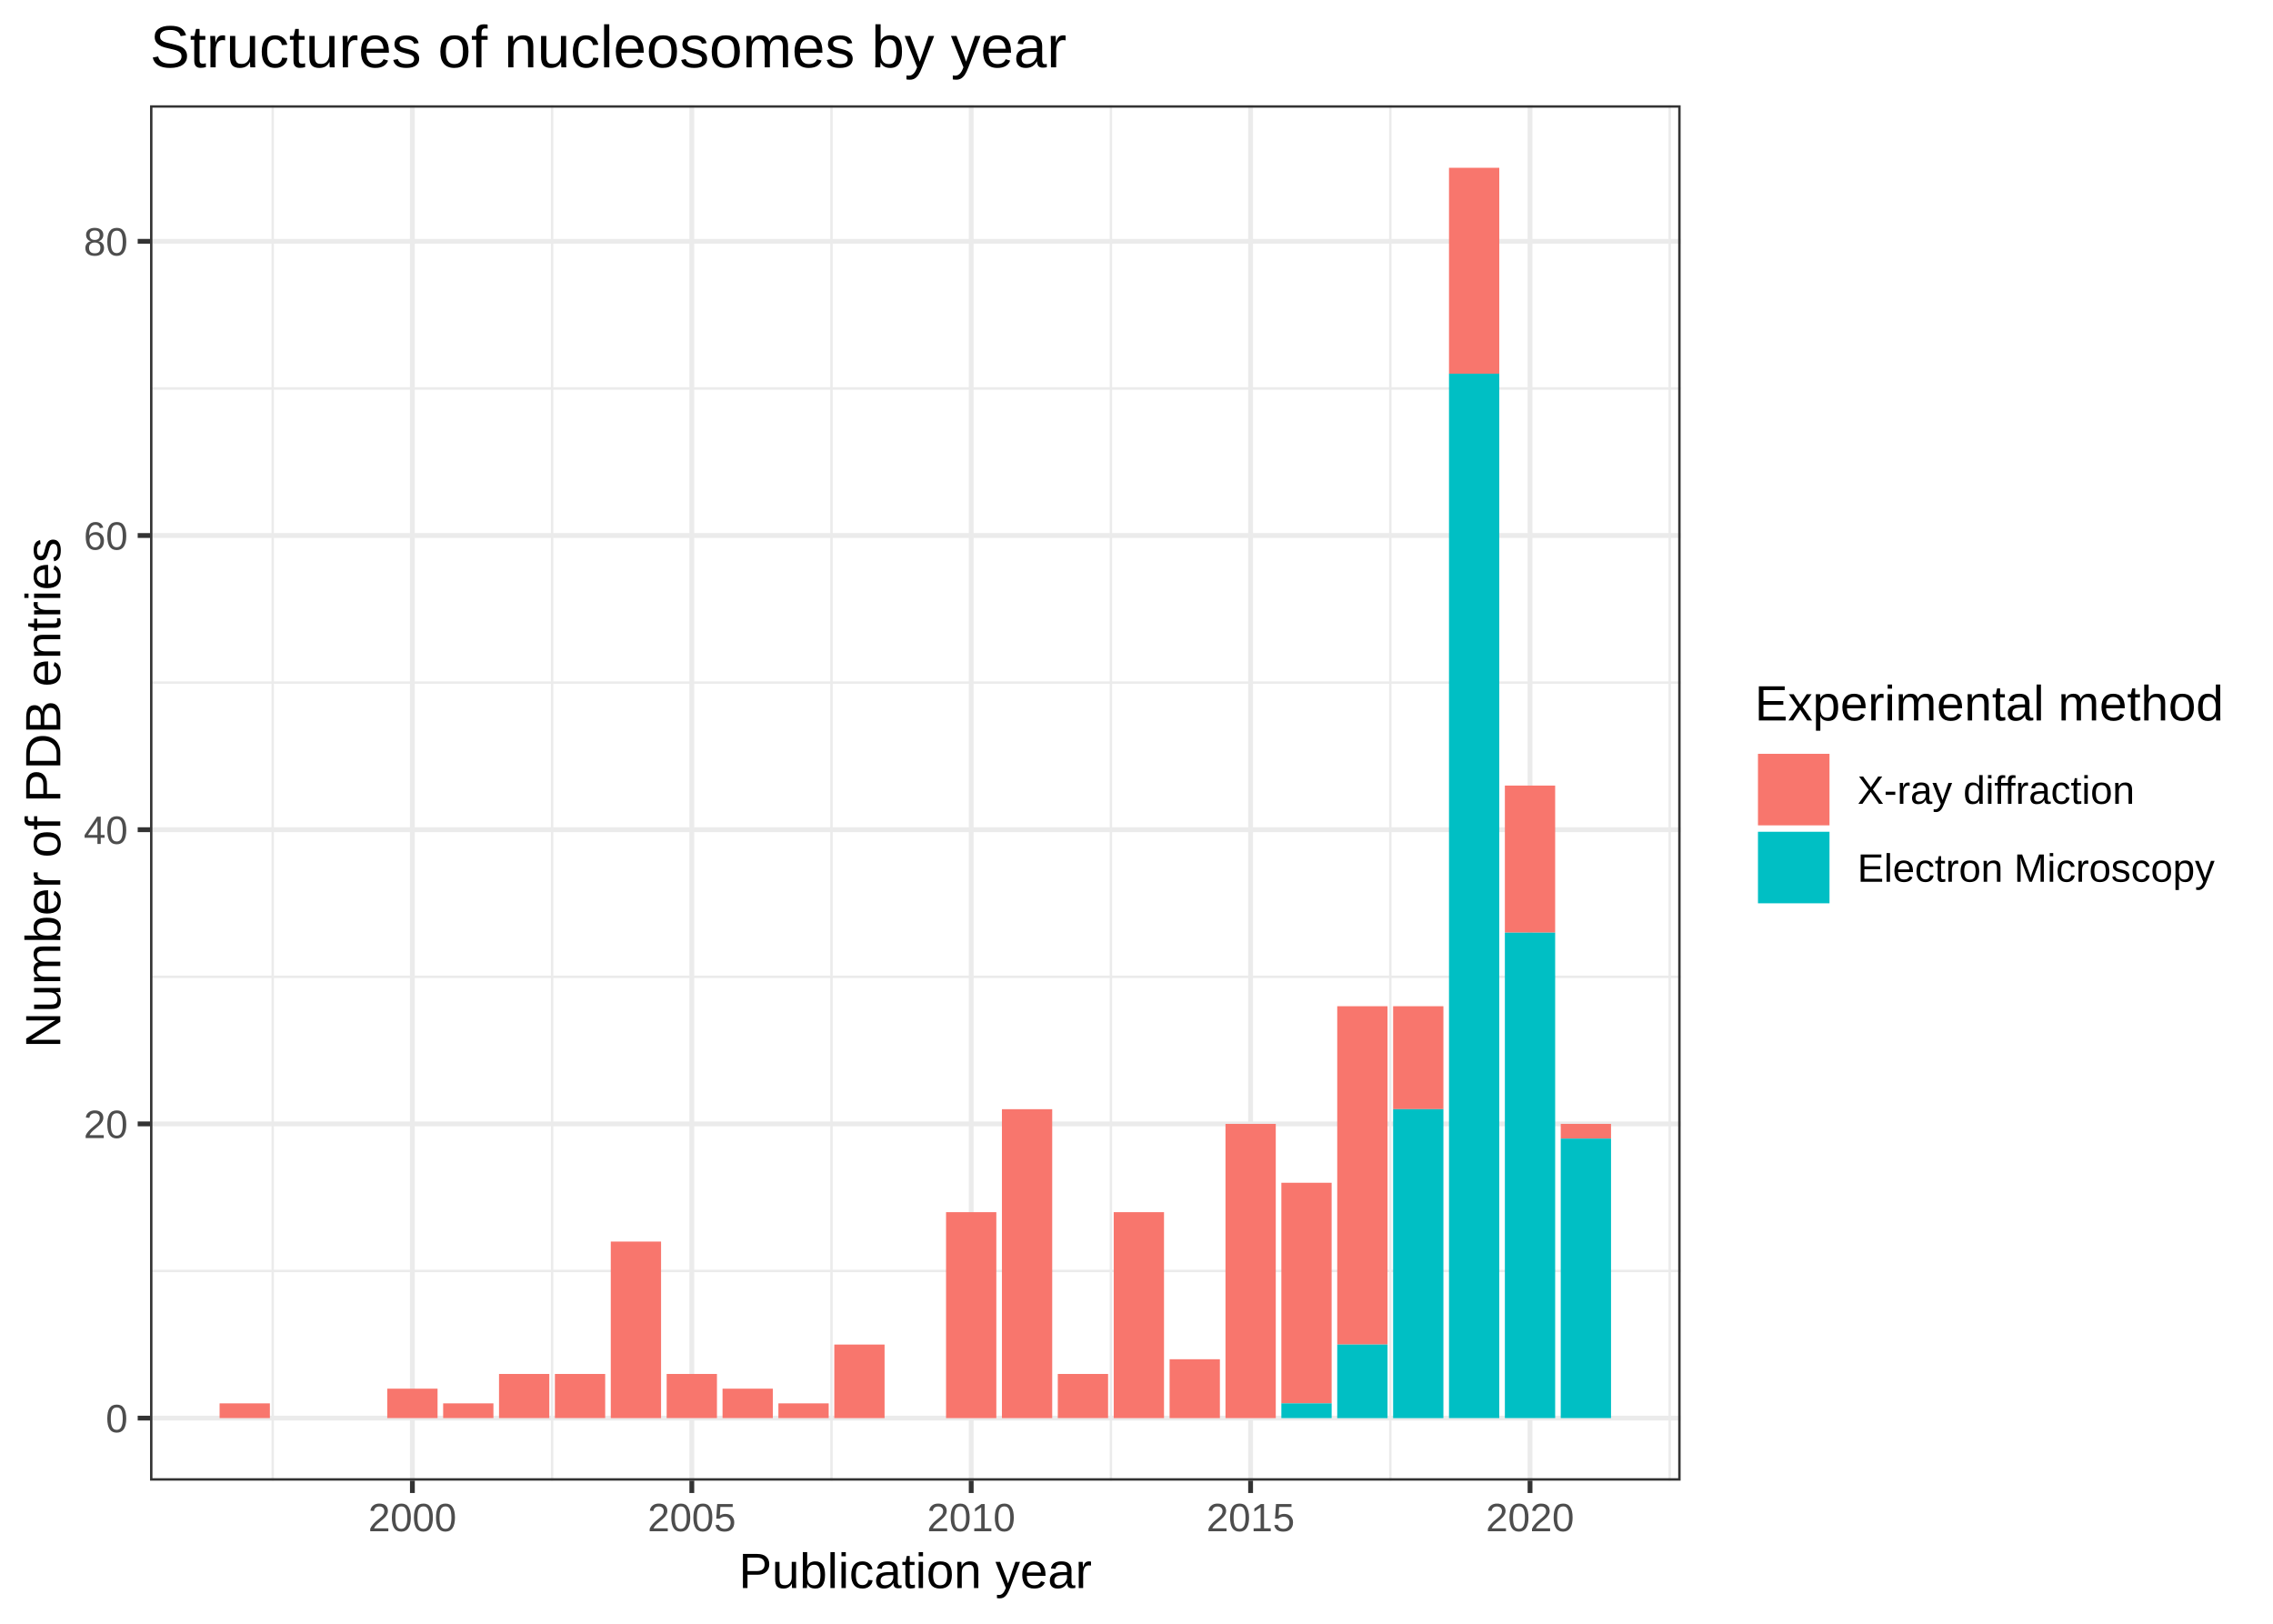
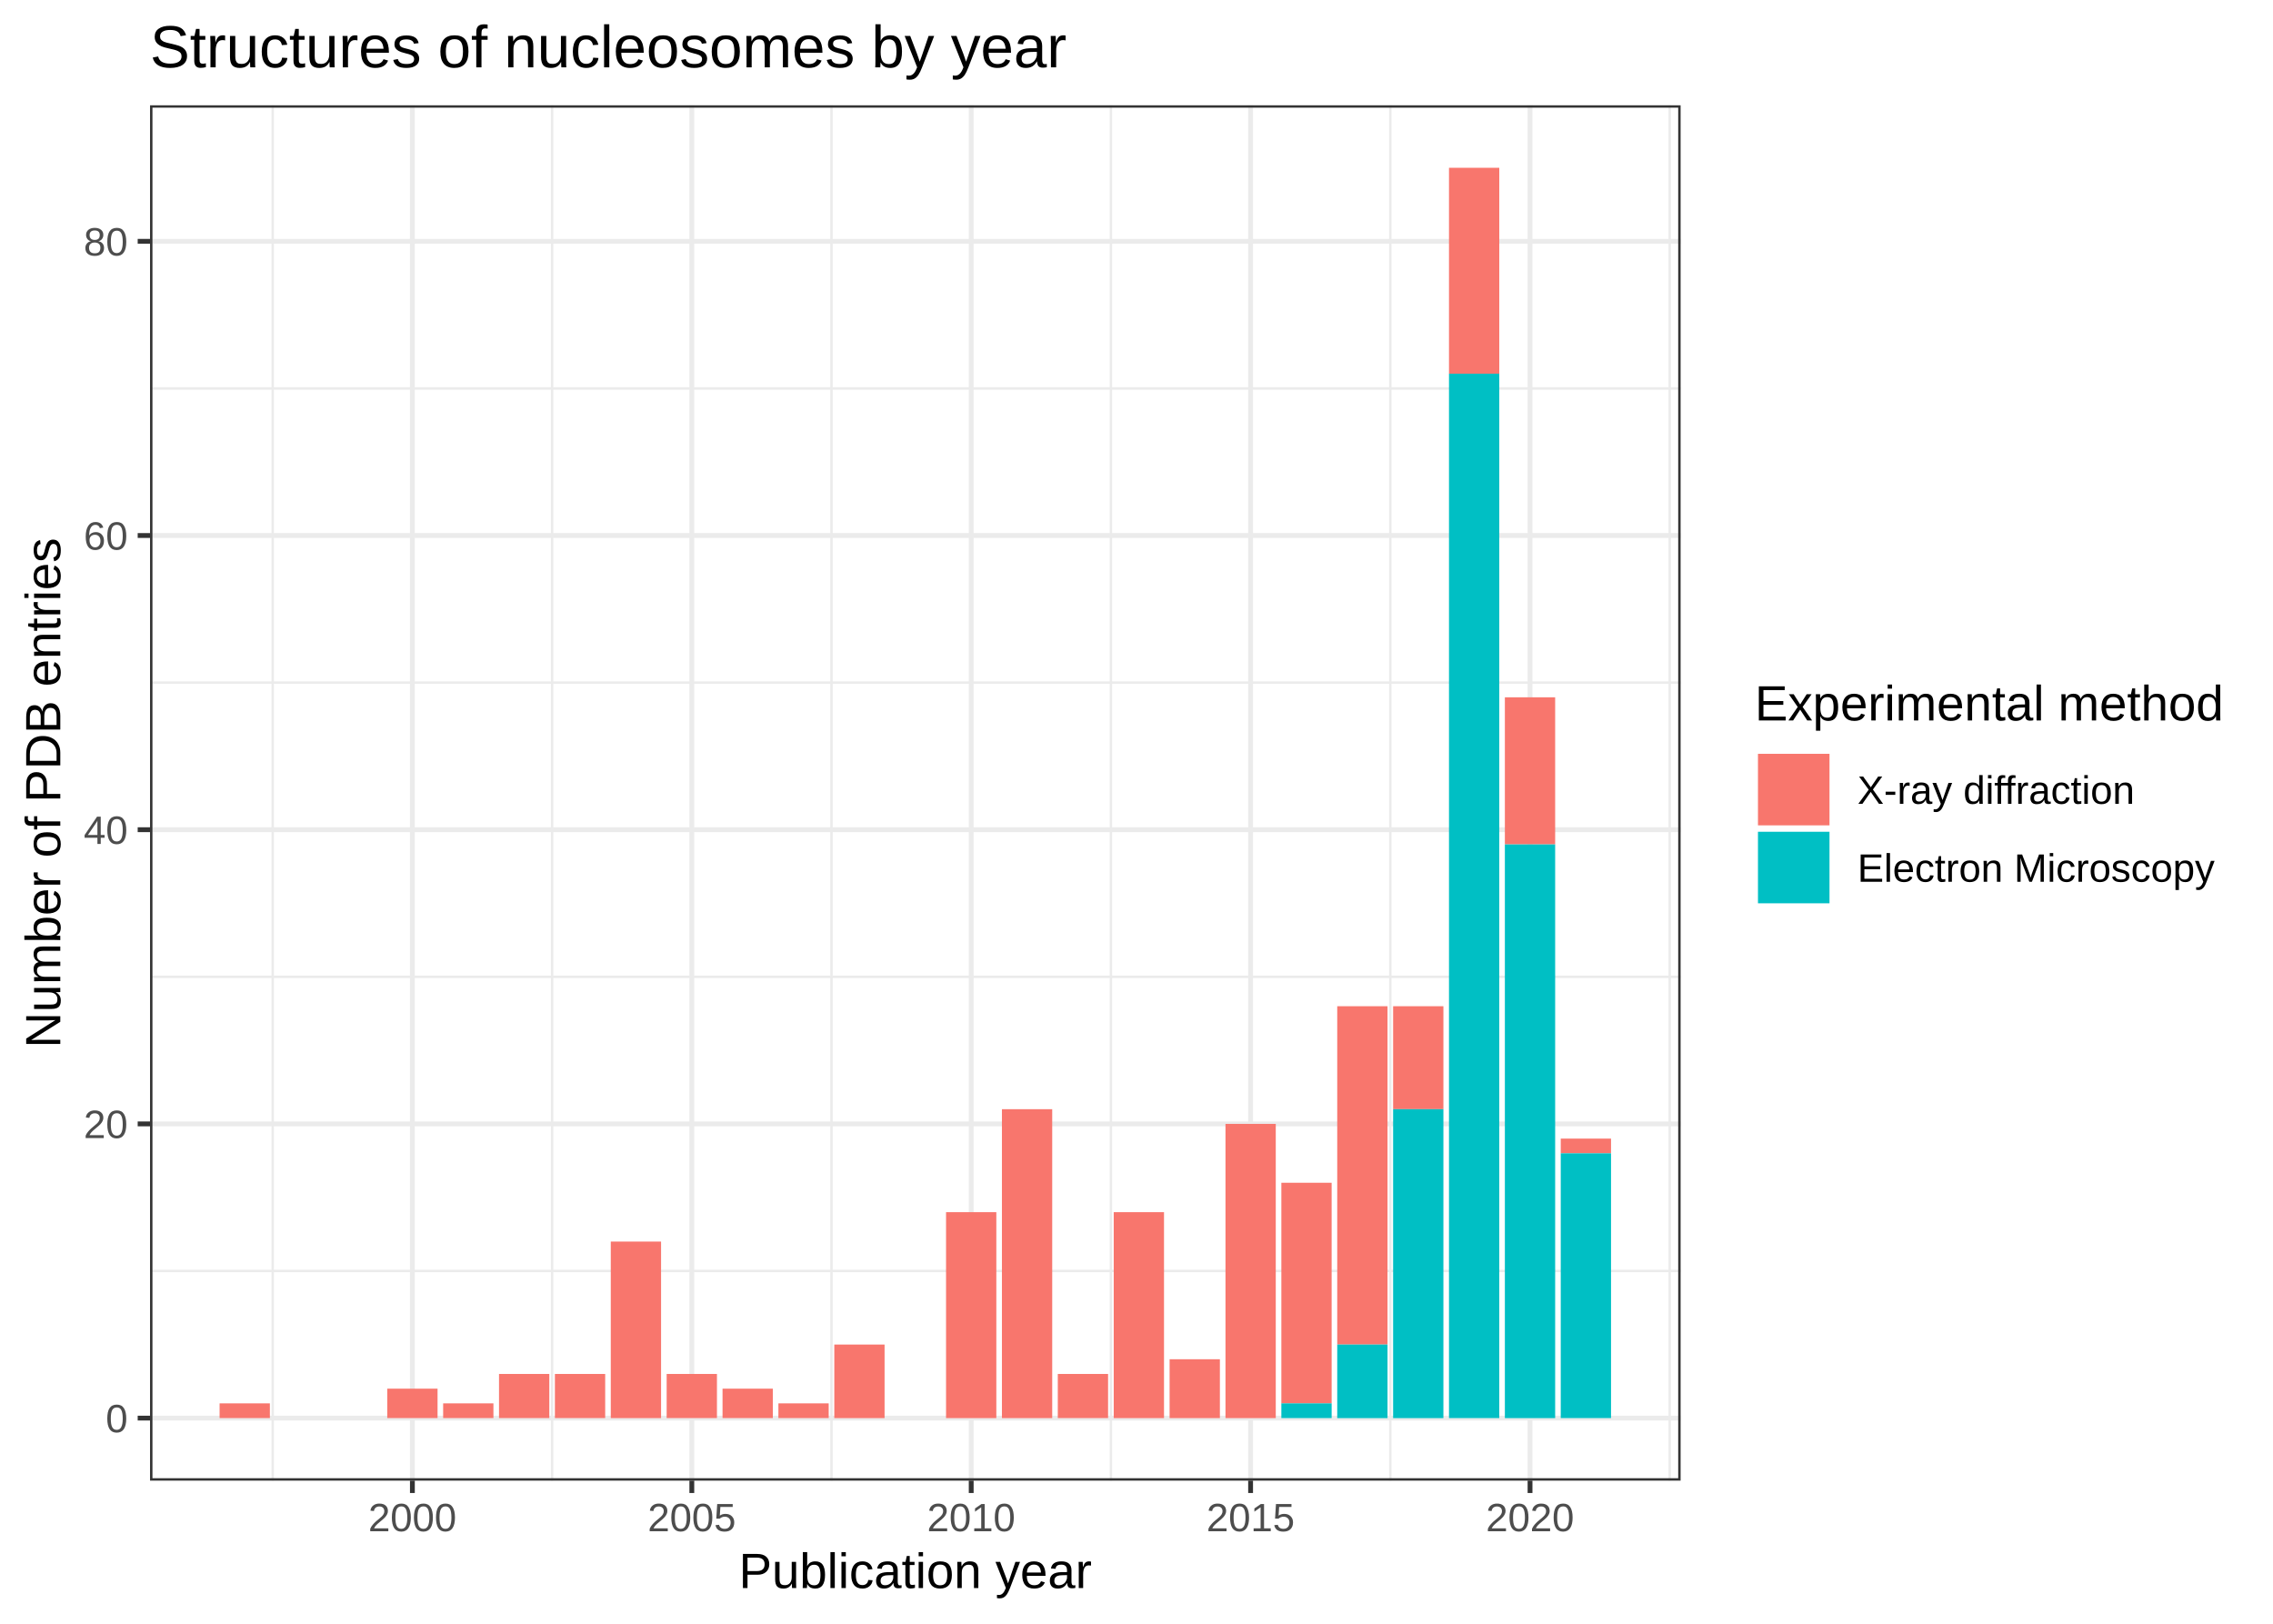
<svg xmlns="http://www.w3.org/2000/svg" class="svglite" width="504.00pt" height="360.00pt" viewBox="0 0 504.00 360.00">
  <defs>
    <style type="text/css">
    .svglite line, .svglite polyline, .svglite polygon, .svglite path, .svglite rect, .svglite circle {
      fill: none;
      stroke: #000000;
      stroke-linecap: round;
      stroke-linejoin: round;
      stroke-miterlimit: 10.00;
    }
  </style>
  </defs>
  <rect width="100%" height="100%" style="stroke: none; fill: #FFFFFF;" />
  <defs>
    <clipPath id="cpMC4wMHw1MDQuMDB8MC4wMHwzNjAuMDA=">
      <rect x="0.00" y="0.00" width="504.00" height="360.00" />
    </clipPath>
  </defs>
  <g clip-path="url(#cpMC4wMHw1MDQuMDB8MC4wMHwzNjAuMDA=)">
    <rect x="0" y="0.00" width="504.00" height="360.00" style="stroke-width: 1.07; stroke: #FFFFFF; fill: #FFFFFF;" />
  </g>
  <defs>
    <clipPath id="cpMzMuMjd8MzcyLjY1fDIzLjM0fDMyOC4yNw==">
      <rect x="33.27" y="23.34" width="339.38" height="304.93" />
    </clipPath>
  </defs>
  <g clip-path="url(#cpMzMuMjd8MzcyLjY1fDIzLjM0fDMyOC4yNw==)">
    <rect x="33.27" y="23.34" width="339.38" height="304.93" style="stroke-width: 1.07; stroke: none; fill: #FFFFFF;" />
    <polyline points="33.27,281.79 372.65,281.79 " style="stroke-width: 0.53; stroke: #EBEBEB; stroke-linecap: butt;" />
    <polyline points="33.27,216.57 372.65,216.57 " style="stroke-width: 0.53; stroke: #EBEBEB; stroke-linecap: butt;" />
    <polyline points="33.27,151.34 372.65,151.34 " style="stroke-width: 0.53; stroke: #EBEBEB; stroke-linecap: butt;" />
    <polyline points="33.27,86.12 372.65,86.12 " style="stroke-width: 0.53; stroke: #EBEBEB; stroke-linecap: butt;" />
    <polyline points="60.47,328.27 60.47,23.34 " style="stroke-width: 0.53; stroke: #EBEBEB; stroke-linecap: butt;" />
    <polyline points="122.42,328.27 122.42,23.34 " style="stroke-width: 0.53; stroke: #EBEBEB; stroke-linecap: butt;" />
    <polyline points="184.37,328.27 184.37,23.34 " style="stroke-width: 0.53; stroke: #EBEBEB; stroke-linecap: butt;" />
    <polyline points="246.33,328.27 246.33,23.34 " style="stroke-width: 0.53; stroke: #EBEBEB; stroke-linecap: butt;" />
    <polyline points="308.28,328.27 308.28,23.34 " style="stroke-width: 0.53; stroke: #EBEBEB; stroke-linecap: butt;" />
    <polyline points="370.23,328.27 370.23,23.34 " style="stroke-width: 0.53; stroke: #EBEBEB; stroke-linecap: butt;" />
    <polyline points="33.27,314.41 372.65,314.41 " style="stroke-width: 1.07; stroke: #EBEBEB; stroke-linecap: butt;" />
    <polyline points="33.27,249.18 372.65,249.18 " style="stroke-width: 1.07; stroke: #EBEBEB; stroke-linecap: butt;" />
    <polyline points="33.27,183.95 372.65,183.95 " style="stroke-width: 1.07; stroke: #EBEBEB; stroke-linecap: butt;" />
    <polyline points="33.27,118.73 372.65,118.73 " style="stroke-width: 1.07; stroke: #EBEBEB; stroke-linecap: butt;" />
    <polyline points="33.27,53.50 372.65,53.50 " style="stroke-width: 1.07; stroke: #EBEBEB; stroke-linecap: butt;" />
    <polyline points="91.44,328.27 91.44,23.34 " style="stroke-width: 1.07; stroke: #EBEBEB; stroke-linecap: butt;" />
    <polyline points="153.40,328.27 153.40,23.34 " style="stroke-width: 1.07; stroke: #EBEBEB; stroke-linecap: butt;" />
    <polyline points="215.35,328.27 215.35,23.34 " style="stroke-width: 1.07; stroke: #EBEBEB; stroke-linecap: butt;" />
    <polyline points="277.30,328.27 277.30,23.34 " style="stroke-width: 1.07; stroke: #EBEBEB; stroke-linecap: butt;" />
    <polyline points="339.26,328.27 339.26,23.34 " style="stroke-width: 1.07; stroke: #EBEBEB; stroke-linecap: butt;" />
    <rect x="48.69" y="311.14" width="11.15" height="3.26" style="stroke-width: 1.07; stroke: none; stroke-linecap: square; stroke-linejoin: miter; fill: #F8766D;" />
    <rect x="85.87" y="307.88" width="11.15" height="6.52" style="stroke-width: 1.07; stroke: none; stroke-linecap: square; stroke-linejoin: miter; fill: #F8766D;" />
    <rect x="98.26" y="311.14" width="11.15" height="3.26" style="stroke-width: 1.07; stroke: none; stroke-linecap: square; stroke-linejoin: miter; fill: #F8766D;" />
    <rect x="110.65" y="304.62" width="11.15" height="9.78" style="stroke-width: 1.07; stroke: none; stroke-linecap: square; stroke-linejoin: miter; fill: #F8766D;" />
    <rect x="123.04" y="304.62" width="11.15" height="9.78" style="stroke-width: 1.07; stroke: none; stroke-linecap: square; stroke-linejoin: miter; fill: #F8766D;" />
    <rect x="135.43" y="275.27" width="11.15" height="39.14" style="stroke-width: 1.07; stroke: none; stroke-linecap: square; stroke-linejoin: miter; fill: #F8766D;" />
    <rect x="147.82" y="304.62" width="11.15" height="9.78" style="stroke-width: 1.07; stroke: none; stroke-linecap: square; stroke-linejoin: miter; fill: #F8766D;" />
    <rect x="160.21" y="307.88" width="11.15" height="6.52" style="stroke-width: 1.07; stroke: none; stroke-linecap: square; stroke-linejoin: miter; fill: #F8766D;" />
    <rect x="172.60" y="311.14" width="11.15" height="3.26" style="stroke-width: 1.07; stroke: none; stroke-linecap: square; stroke-linejoin: miter; fill: #F8766D;" />
    <rect x="184.99" y="298.10" width="11.15" height="16.31" style="stroke-width: 1.07; stroke: none; stroke-linecap: square; stroke-linejoin: miter; fill: #F8766D;" />
    <rect x="209.77" y="268.75" width="11.15" height="45.66" style="stroke-width: 1.07; stroke: none; stroke-linecap: square; stroke-linejoin: miter; fill: #F8766D;" />
    <rect x="222.16" y="245.92" width="11.15" height="68.49" style="stroke-width: 1.07; stroke: none; stroke-linecap: square; stroke-linejoin: miter; fill: #F8766D;" />
    <rect x="234.55" y="304.62" width="11.15" height="9.78" style="stroke-width: 1.07; stroke: none; stroke-linecap: square; stroke-linejoin: miter; fill: #F8766D;" />
    <rect x="246.95" y="268.75" width="11.15" height="45.66" style="stroke-width: 1.07; stroke: none; stroke-linecap: square; stroke-linejoin: miter; fill: #F8766D;" />
    <rect x="259.34" y="301.36" width="11.15" height="13.05" style="stroke-width: 1.07; stroke: none; stroke-linecap: square; stroke-linejoin: miter; fill: #F8766D;" />
    <rect x="271.73" y="249.18" width="11.15" height="65.23" style="stroke-width: 1.07; stroke: none; stroke-linecap: square; stroke-linejoin: miter; fill: #F8766D;" />
    <rect x="284.12" y="262.23" width="11.15" height="48.92" style="stroke-width: 1.07; stroke: none; stroke-linecap: square; stroke-linejoin: miter; fill: #F8766D;" />
    <rect x="296.51" y="223.09" width="11.15" height="75.01" style="stroke-width: 1.07; stroke: none; stroke-linecap: square; stroke-linejoin: miter; fill: #F8766D;" />
    <rect x="308.90" y="223.09" width="11.15" height="22.83" style="stroke-width: 1.07; stroke: none; stroke-linecap: square; stroke-linejoin: miter; fill: #F8766D;" />
    <rect x="321.29" y="37.20" width="11.15" height="45.66" style="stroke-width: 1.07; stroke: none; stroke-linecap: square; stroke-linejoin: miter; fill: #F8766D;" />
-     <rect x="333.68" y="174.17" width="11.15" height="32.61" style="stroke-width: 1.07; stroke: none; stroke-linecap: square; stroke-linejoin: miter; fill: #F8766D;" />
-     <rect x="346.07" y="249.18" width="11.15" height="3.26" style="stroke-width: 1.07; stroke: none; stroke-linecap: square; stroke-linejoin: miter; fill: #F8766D;" />
+     <rect x="333.68" y="154.60" width="11.15" height="32.61" style="stroke-width: 1.07; stroke: none; stroke-linecap: square; stroke-linejoin: miter; fill: #F8766D;" />
+     <rect x="346.07" y="252.44" width="11.15" height="3.26" style="stroke-width: 1.07; stroke: none; stroke-linecap: square; stroke-linejoin: miter; fill: #F8766D;" />
    <rect x="284.12" y="311.14" width="11.15" height="3.26" style="stroke-width: 1.07; stroke: none; stroke-linecap: square; stroke-linejoin: miter; fill: #00BFC4;" />
    <rect x="296.51" y="298.10" width="11.15" height="16.31" style="stroke-width: 1.07; stroke: none; stroke-linecap: square; stroke-linejoin: miter; fill: #00BFC4;" />
    <rect x="308.90" y="245.92" width="11.15" height="68.49" style="stroke-width: 1.07; stroke: none; stroke-linecap: square; stroke-linejoin: miter; fill: #00BFC4;" />
    <rect x="321.29" y="82.85" width="11.15" height="231.55" style="stroke-width: 1.07; stroke: none; stroke-linecap: square; stroke-linejoin: miter; fill: #00BFC4;" />
-     <rect x="333.68" y="206.78" width="11.15" height="107.62" style="stroke-width: 1.07; stroke: none; stroke-linecap: square; stroke-linejoin: miter; fill: #00BFC4;" />
-     <rect x="346.07" y="252.44" width="11.15" height="61.96" style="stroke-width: 1.07; stroke: none; stroke-linecap: square; stroke-linejoin: miter; fill: #00BFC4;" />
+     <rect x="333.68" y="187.22" width="11.15" height="127.19" style="stroke-width: 1.07; stroke: none; stroke-linecap: square; stroke-linejoin: miter; fill: #00BFC4;" />
+     <rect x="346.07" y="255.70" width="11.15" height="58.70" style="stroke-width: 1.07; stroke: none; stroke-linecap: square; stroke-linejoin: miter; fill: #00BFC4;" />
    <rect x="33.27" y="23.34" width="339.38" height="304.93" style="stroke-width: 1.07; stroke: #333333;" />
  </g>
  <g clip-path="url(#cpMC4wMHw1MDQuMDB8MC4wMHwzNjAuMDA=)">
    <text x="28.34" y="317.56" text-anchor="end" style="font-size: 8.80px; fill: #4D4D4D; font-family: Arial;" textLength="4.90px" lengthAdjust="spacingAndGlyphs">0</text>
    <text x="28.34" y="252.33" text-anchor="end" style="font-size: 8.80px; fill: #4D4D4D; font-family: Arial;" textLength="9.79px" lengthAdjust="spacingAndGlyphs">20</text>
    <text x="28.34" y="187.11" text-anchor="end" style="font-size: 8.80px; fill: #4D4D4D; font-family: Arial;" textLength="9.79px" lengthAdjust="spacingAndGlyphs">40</text>
    <text x="28.34" y="121.88" text-anchor="end" style="font-size: 8.80px; fill: #4D4D4D; font-family: Arial;" textLength="9.79px" lengthAdjust="spacingAndGlyphs">60</text>
    <text x="28.34" y="56.66" text-anchor="end" style="font-size: 8.80px; fill: #4D4D4D; font-family: Arial;" textLength="9.79px" lengthAdjust="spacingAndGlyphs">80</text>
    <polyline points="30.53,314.41 33.27,314.41 " style="stroke-width: 1.07; stroke: #333333; stroke-linecap: butt;" />
    <polyline points="30.53,249.18 33.27,249.18 " style="stroke-width: 1.07; stroke: #333333; stroke-linecap: butt;" />
    <polyline points="30.53,183.95 33.27,183.95 " style="stroke-width: 1.07; stroke: #333333; stroke-linecap: butt;" />
    <polyline points="30.53,118.73 33.27,118.73 " style="stroke-width: 1.07; stroke: #333333; stroke-linecap: butt;" />
    <polyline points="30.53,53.50 33.27,53.50 " style="stroke-width: 1.07; stroke: #333333; stroke-linecap: butt;" />
    <polyline points="91.44,331.01 91.44,328.27 " style="stroke-width: 1.07; stroke: #333333; stroke-linecap: butt;" />
    <polyline points="153.40,331.01 153.40,328.27 " style="stroke-width: 1.07; stroke: #333333; stroke-linecap: butt;" />
    <polyline points="215.35,331.01 215.35,328.27 " style="stroke-width: 1.07; stroke: #333333; stroke-linecap: butt;" />
    <polyline points="277.30,331.01 277.30,328.27 " style="stroke-width: 1.07; stroke: #333333; stroke-linecap: butt;" />
    <polyline points="339.26,331.01 339.26,328.27 " style="stroke-width: 1.07; stroke: #333333; stroke-linecap: butt;" />
    <text x="91.44" y="339.50" text-anchor="middle" style="font-size: 8.80px; fill: #4D4D4D; font-family: Arial;" textLength="19.58px" lengthAdjust="spacingAndGlyphs">2000</text>
    <text x="153.40" y="339.50" text-anchor="middle" style="font-size: 8.80px; fill: #4D4D4D; font-family: Arial;" textLength="19.58px" lengthAdjust="spacingAndGlyphs">2005</text>
    <text x="215.35" y="339.50" text-anchor="middle" style="font-size: 8.80px; fill: #4D4D4D; font-family: Arial;" textLength="19.58px" lengthAdjust="spacingAndGlyphs">2010</text>
    <text x="277.30" y="339.50" text-anchor="middle" style="font-size: 8.80px; fill: #4D4D4D; font-family: Arial;" textLength="19.58px" lengthAdjust="spacingAndGlyphs">2015</text>
    <text x="339.26" y="339.50" text-anchor="middle" style="font-size: 8.80px; fill: #4D4D4D; font-family: Arial;" textLength="19.58px" lengthAdjust="spacingAndGlyphs">2020</text>
    <text x="202.96" y="352.09" text-anchor="middle" style="font-size: 11.00px; font-family: Arial;" textLength="78.27px" lengthAdjust="spacingAndGlyphs">Publication year</text>
    <text transform="translate(13.37,175.80) rotate(-90)" text-anchor="middle" style="font-size: 11.00px; font-family: Arial;" textLength="113.10px" lengthAdjust="spacingAndGlyphs">Number of PDB entries</text>
    <rect x="383.61" y="145.14" width="114.91" height="61.32" style="stroke-width: 1.07; stroke: none; fill: #FFFFFF;" />
    <text x="389.09" y="159.73" style="font-size: 11.00px; font-family: Arial;" textLength="103.95px" lengthAdjust="spacingAndGlyphs">Experimental method</text>
    <rect x="389.09" y="166.42" width="17.28" height="17.28" style="stroke-width: 1.07; stroke: none; fill: #FFFFFF;" />
    <rect x="389.80" y="167.13" width="15.86" height="15.86" style="stroke-width: 1.07; stroke: none; stroke-linecap: square; stroke-linejoin: miter; fill: #F8766D;" />
    <rect x="389.09" y="183.70" width="17.28" height="17.28" style="stroke-width: 1.07; stroke: none; fill: #FFFFFF;" />
    <rect x="389.80" y="184.41" width="15.86" height="15.86" style="stroke-width: 1.07; stroke: none; stroke-linecap: square; stroke-linejoin: miter; fill: #00BFC4;" />
    <text x="411.85" y="178.22" style="font-size: 8.80px; font-family: Arial;" textLength="61.60px" lengthAdjust="spacingAndGlyphs">X-ray diffraction</text>
    <text x="411.85" y="195.50" style="font-size: 8.80px; font-family: Arial;" textLength="79.21px" lengthAdjust="spacingAndGlyphs">Electron Microscopy</text>
    <text x="33.27" y="14.94" style="font-size: 13.20px; font-family: Arial;" textLength="203.09px" lengthAdjust="spacingAndGlyphs">Structures of nucleosomes by year</text>
  </g>
</svg>
